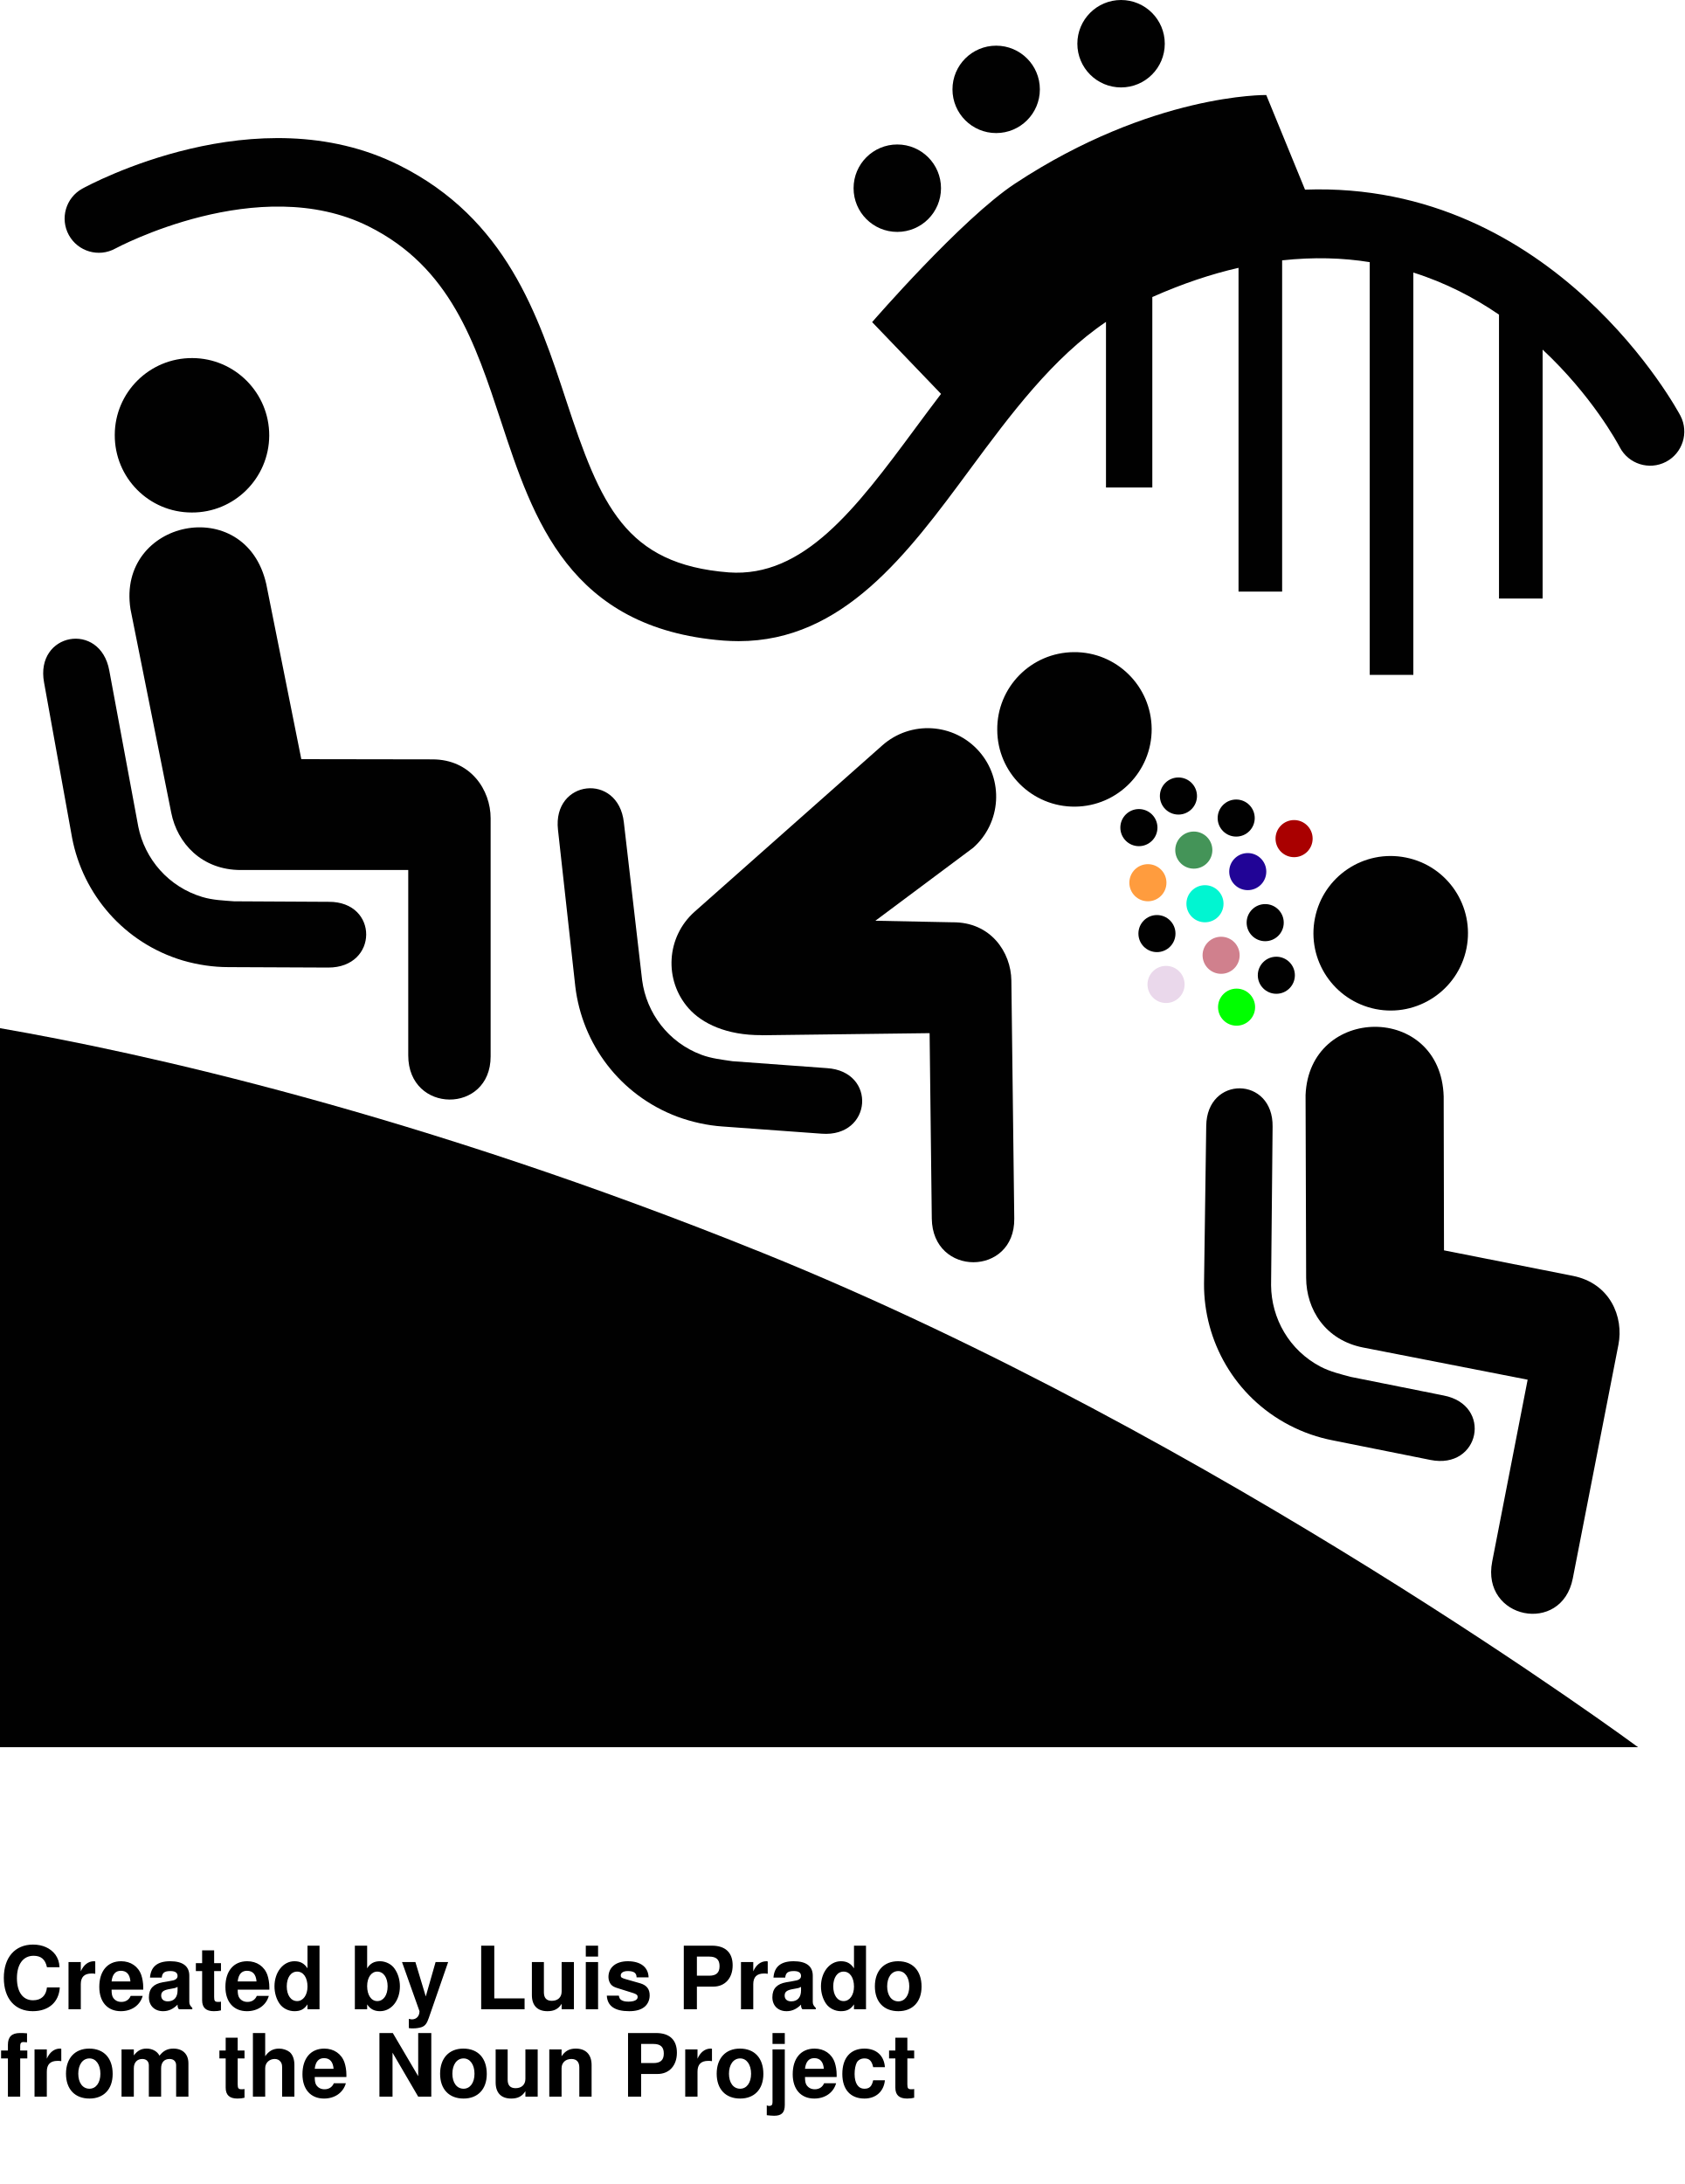
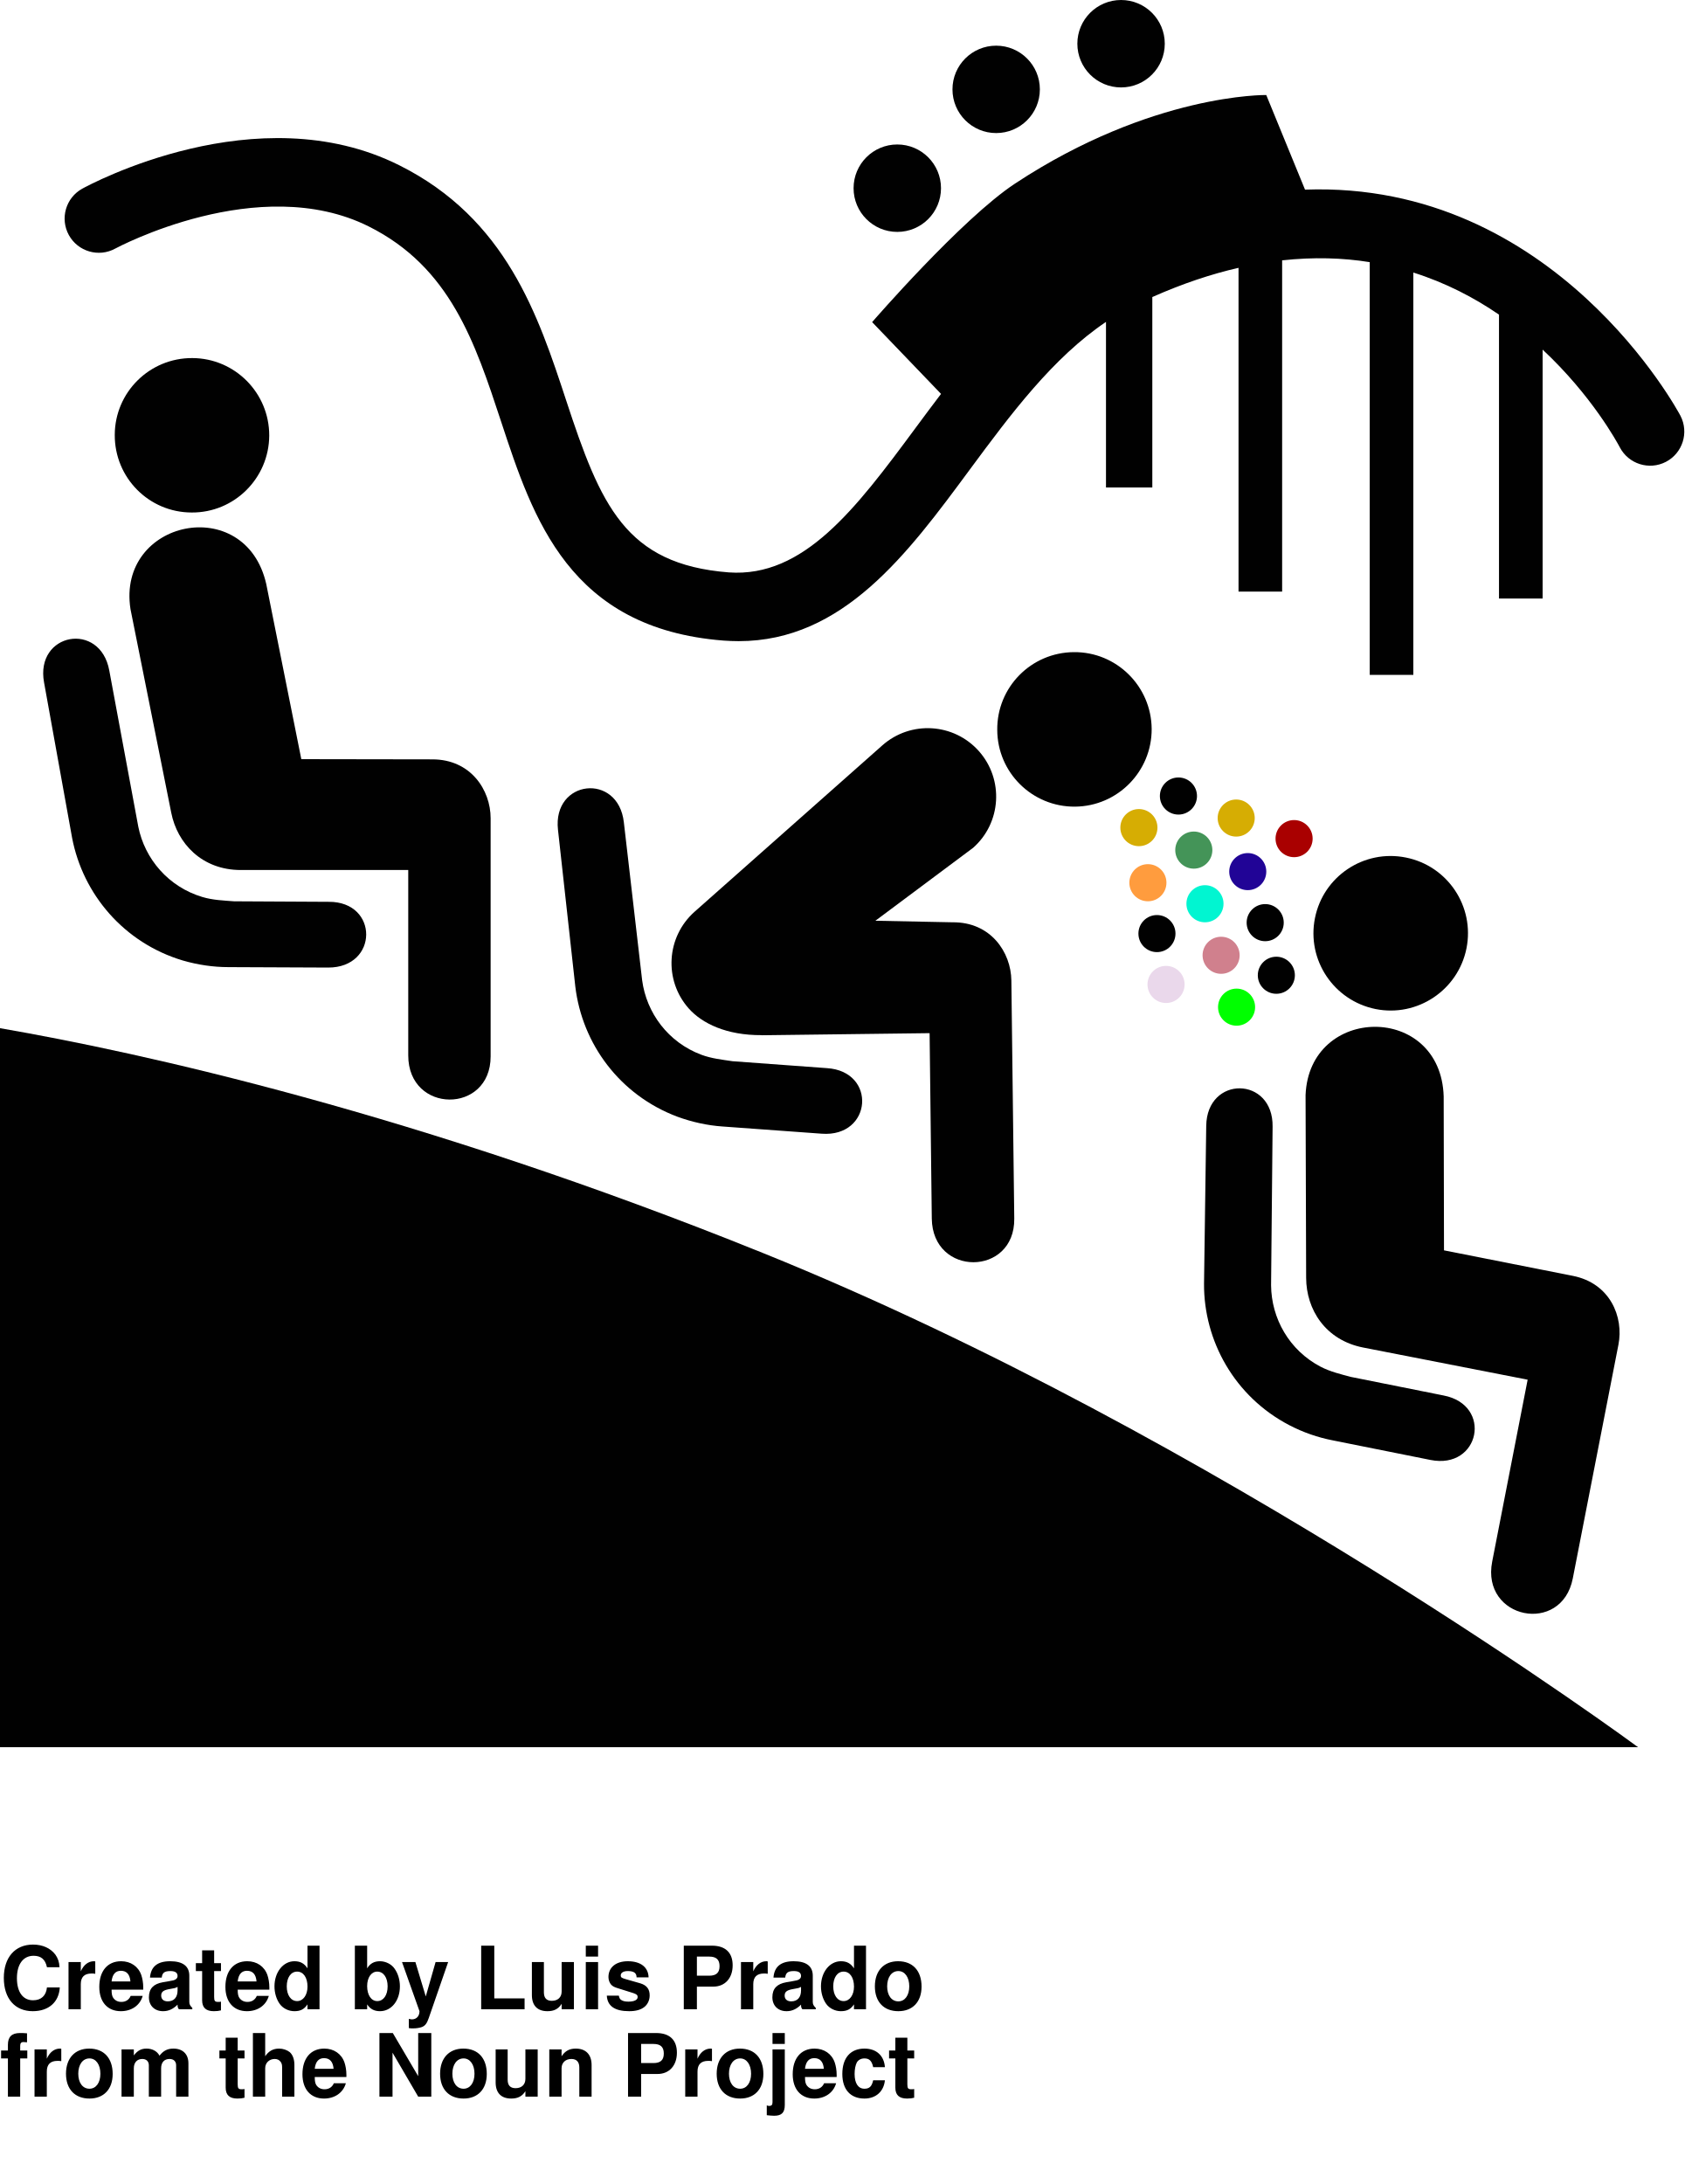
<svg xmlns="http://www.w3.org/2000/svg" version="1.1" x="0px" y="0px" viewBox="0 0 96.41 125" enable-background="new 0 0 96.41 100" xml:space="preserve">
  <g>
    <path fill="#010101" d="M7.469,34.863c-0.798-5.117,6.582-6.673,7.771-1.439l2.007,10.026l7.506,0.012   c2.189,0,3.331,1.75,3.331,3.373v13.628c0,3.313-4.716,3.292-4.716-0.058c0-3.106,0-10.61,0-10.61h-9.585   c-2.23,0-3.637-1.53-3.981-3.28L7.469,34.863z" />
    <path fill="#010101" d="M10.972,29.333c2.438,0.016,4.423-1.96,4.439-4.396c0.009-2.445-1.965-4.435-4.404-4.443   c-2.445-0.011-4.431,1.957-4.438,4.396C6.557,27.34,8.523,29.33,10.972,29.333z" />
    <path fill="#010101" d="M2.522,39.062c-0.525-2.85,3.218-3.528,3.734-0.682l1.66,8.936c0.374,1.856,1.732,3.445,3.67,4.024   c0.601,0.179,1.217,0.2,1.812,0.246l5.415,0.029c2.879-0.021,2.86,3.776-0.033,3.763l-5.7-0.025c-0.864,0-1.75-0.128-2.618-0.38   c-3.371-1.009-5.717-3.793-6.335-7.019L2.522,39.062z" />
    <path fill="#010101" d="M74.731,62.682c0.201-5.177,7.744-5.282,7.906,0.075l0.018,8.806l7.362,1.457   c2.149,0.419,2.936,2.356,2.622,3.945l-2.612,13.376c-0.635,3.255-5.256,2.329-4.614-0.961c0.599-3.056,2.03-10.414,2.03-10.414   l-9.407-1.839c-2.187-0.426-3.267-2.198-3.272-3.989L74.731,62.682z" />
    <path fill="#010101" d="M78.738,57.752c2.391,0.479,4.724-1.081,5.204-3.474c0.477-2.395-1.073-4.72-3.471-5.198   c-2.395-0.482-4.724,1.07-5.202,3.464C74.787,54.94,76.343,57.268,78.738,57.752z" />
    <path fill="#010101" d="M69.045,64.433c0.042-2.891,3.842-2.84,3.799,0.051l-0.087,9.079c0.016,1.895,1.037,3.718,2.833,4.659   c0.552,0.287,1.152,0.429,1.731,0.584l5.306,1.063c2.83,0.54,2.084,4.259-0.748,3.69l-5.584-1.119   c-0.86-0.167-1.697-0.454-2.505-0.876c-3.116-1.63-4.887-4.809-4.871-8.089L69.045,64.433z" />
-     <circle fill="#010101" cx="65.191" cy="47.368" r="1.062" />
+     <circle fill="#d6ad03" cx="65.191" cy="47.368" r="1.062" />
    <circle fill="#ff9c3e" cx="65.706" cy="50.522" r="1.062" />
    <circle fill="#010101" cx="66.224" cy="53.433" r="1.061" />
    <circle fill="#ead8eb" cx="66.745" cy="56.344" r="1.062" />
-     <circle fill="#010101" cx="70.76" cy="46.821" r="1.061" />
+     <circle fill="#d6ad03" cx="70.76" cy="46.821" r="1.061" />
    <circle fill="#449458" cx="68.334" cy="48.655" r="1.062" />
    <circle fill="#010101" cx="67.454" cy="45.56" r="1.062" />
    <circle fill="#210496" cx="71.422" cy="49.886" r="1.061" />
    <circle fill="#a90000" cx="74.074" cy="47.998" r="1.062" />
    <circle fill="#01f5d1" cx="68.973" cy="51.725" r="1.062" />
    <circle fill="#d0808d" cx="69.897" cy="54.675" r="1.061" />
    <circle fill="#010101" cx="72.42" cy="52.807" r="1.062" />
    <circle fill="#00ff00" cx="70.782" cy="57.644" r="1.061" />
    <circle fill="#010101" cx="73.058" cy="55.818" r="1.061" />
    <path fill="#010101" d="M0,100h93.764c0,0-24.045-17.768-50.11-28.292C23.806,63.695,8.031,60.237,0,58.847V100z" />
    <path fill="#010101" d="M61.535,46.168c2.439-0.021,4.401-2.017,4.387-4.454c-0.021-2.443-2.018-4.414-4.455-4.389   c-2.448,0.018-4.409,2.013-4.384,4.451C57.092,44.223,59.09,46.188,61.535,46.168z" />
    <path fill="#010101" d="M31.939,47.492c-0.321-2.875,3.451-3.293,3.771-0.422l1.046,9.031c0.248,1.874,1.492,3.556,3.385,4.265   c0.581,0.219,1.197,0.283,1.79,0.372l5.398,0.396c2.877,0.178,2.599,3.966-0.291,3.753l-5.681-0.413   c-0.858-0.059-1.736-0.25-2.583-0.56c-3.304-1.24-5.448-4.174-5.842-7.44L31.939,47.492z" />
    <path fill="#010101" d="M57.891,56.118c-0.021-1.622-1.186-3.357-3.371-3.331l-4.412-0.089l5.594-4.175   c1.62-1.432,1.767-3.91,0.333-5.529c-1.436-1.616-3.908-1.769-5.531-0.332l-10.748,9.522c-1.618,1.44-1.769,3.916-0.333,5.534   c0.767,0.866,2.178,1.54,4.164,1.528c0.016,0,0.025,0.006,0.039,0.006l9.585-0.12c0,0,0.093,7.508,0.125,10.611   c0.043,3.351,4.757,3.315,4.721,0.006L57.891,56.118z" />
    <path fill="#010101" d="M96.191,23.798c-0.088-0.167-7.169-13.464-21.491-12.944l-2.219-5.416c0,0-6.529-0.106-14.382,5.07   c-3.06,2.019-8.178,7.928-8.178,7.928l3.944,4.108c-0.51,0.672-1.012,1.344-1.496,2c-3.394,4.592-6.37,8.523-10.652,8.217   c-5.938-0.463-7.341-3.865-9.308-9.839c-1.604-4.876-3.424-10.398-9.554-13.463c-8.143-4.075-17.739,1.116-18.145,1.339   c-0.945,0.521-1.288,1.708-0.769,2.656c0.519,0.943,1.709,1.294,2.656,0.773c0.082-0.041,8.215-4.41,14.506-1.269   c4.671,2.334,6.086,6.634,7.585,11.185c1.825,5.543,3.896,11.829,12.724,12.52c0.294,0.021,0.581,0.033,0.868,0.033   c5.979,0,9.668-4.993,13.238-9.829c2.329-3.15,4.733-6.382,7.789-8.443V27.9h2.652V17.001c1.732-0.769,3.377-1.317,4.935-1.672   v18.53h2.496V14.901c1.798-0.196,3.474-0.146,5.014,0.103v23.624H80.9V15.599c1.859,0.587,3.491,1.44,4.903,2.409v16.248H88.3   V20.01c2.816,2.629,4.271,5.313,4.419,5.592c0.496,0.953,1.678,1.331,2.639,0.831C96.312,25.936,96.687,24.759,96.191,23.798z" />
    <circle fill="#010101" cx="51.361" cy="10.771" r="2.502" />
    <circle fill="#010101" cx="57.021" cy="5.115" r="2.501" />
    <circle fill="#010101" cx="64.17" cy="2.502" r="2.502" />
  </g>
  <text x="0" y="115" fill="#000000" font-size="5px" font-weight="bold" font-family="'Helvetica Neue', Helvetica, Arial-Unicode, Arial, Sans-serif">Created by Luis Prado</text>
  <text x="0" y="120" fill="#000000" font-size="5px" font-weight="bold" font-family="'Helvetica Neue', Helvetica, Arial-Unicode, Arial, Sans-serif">from the Noun Project</text>
</svg>
